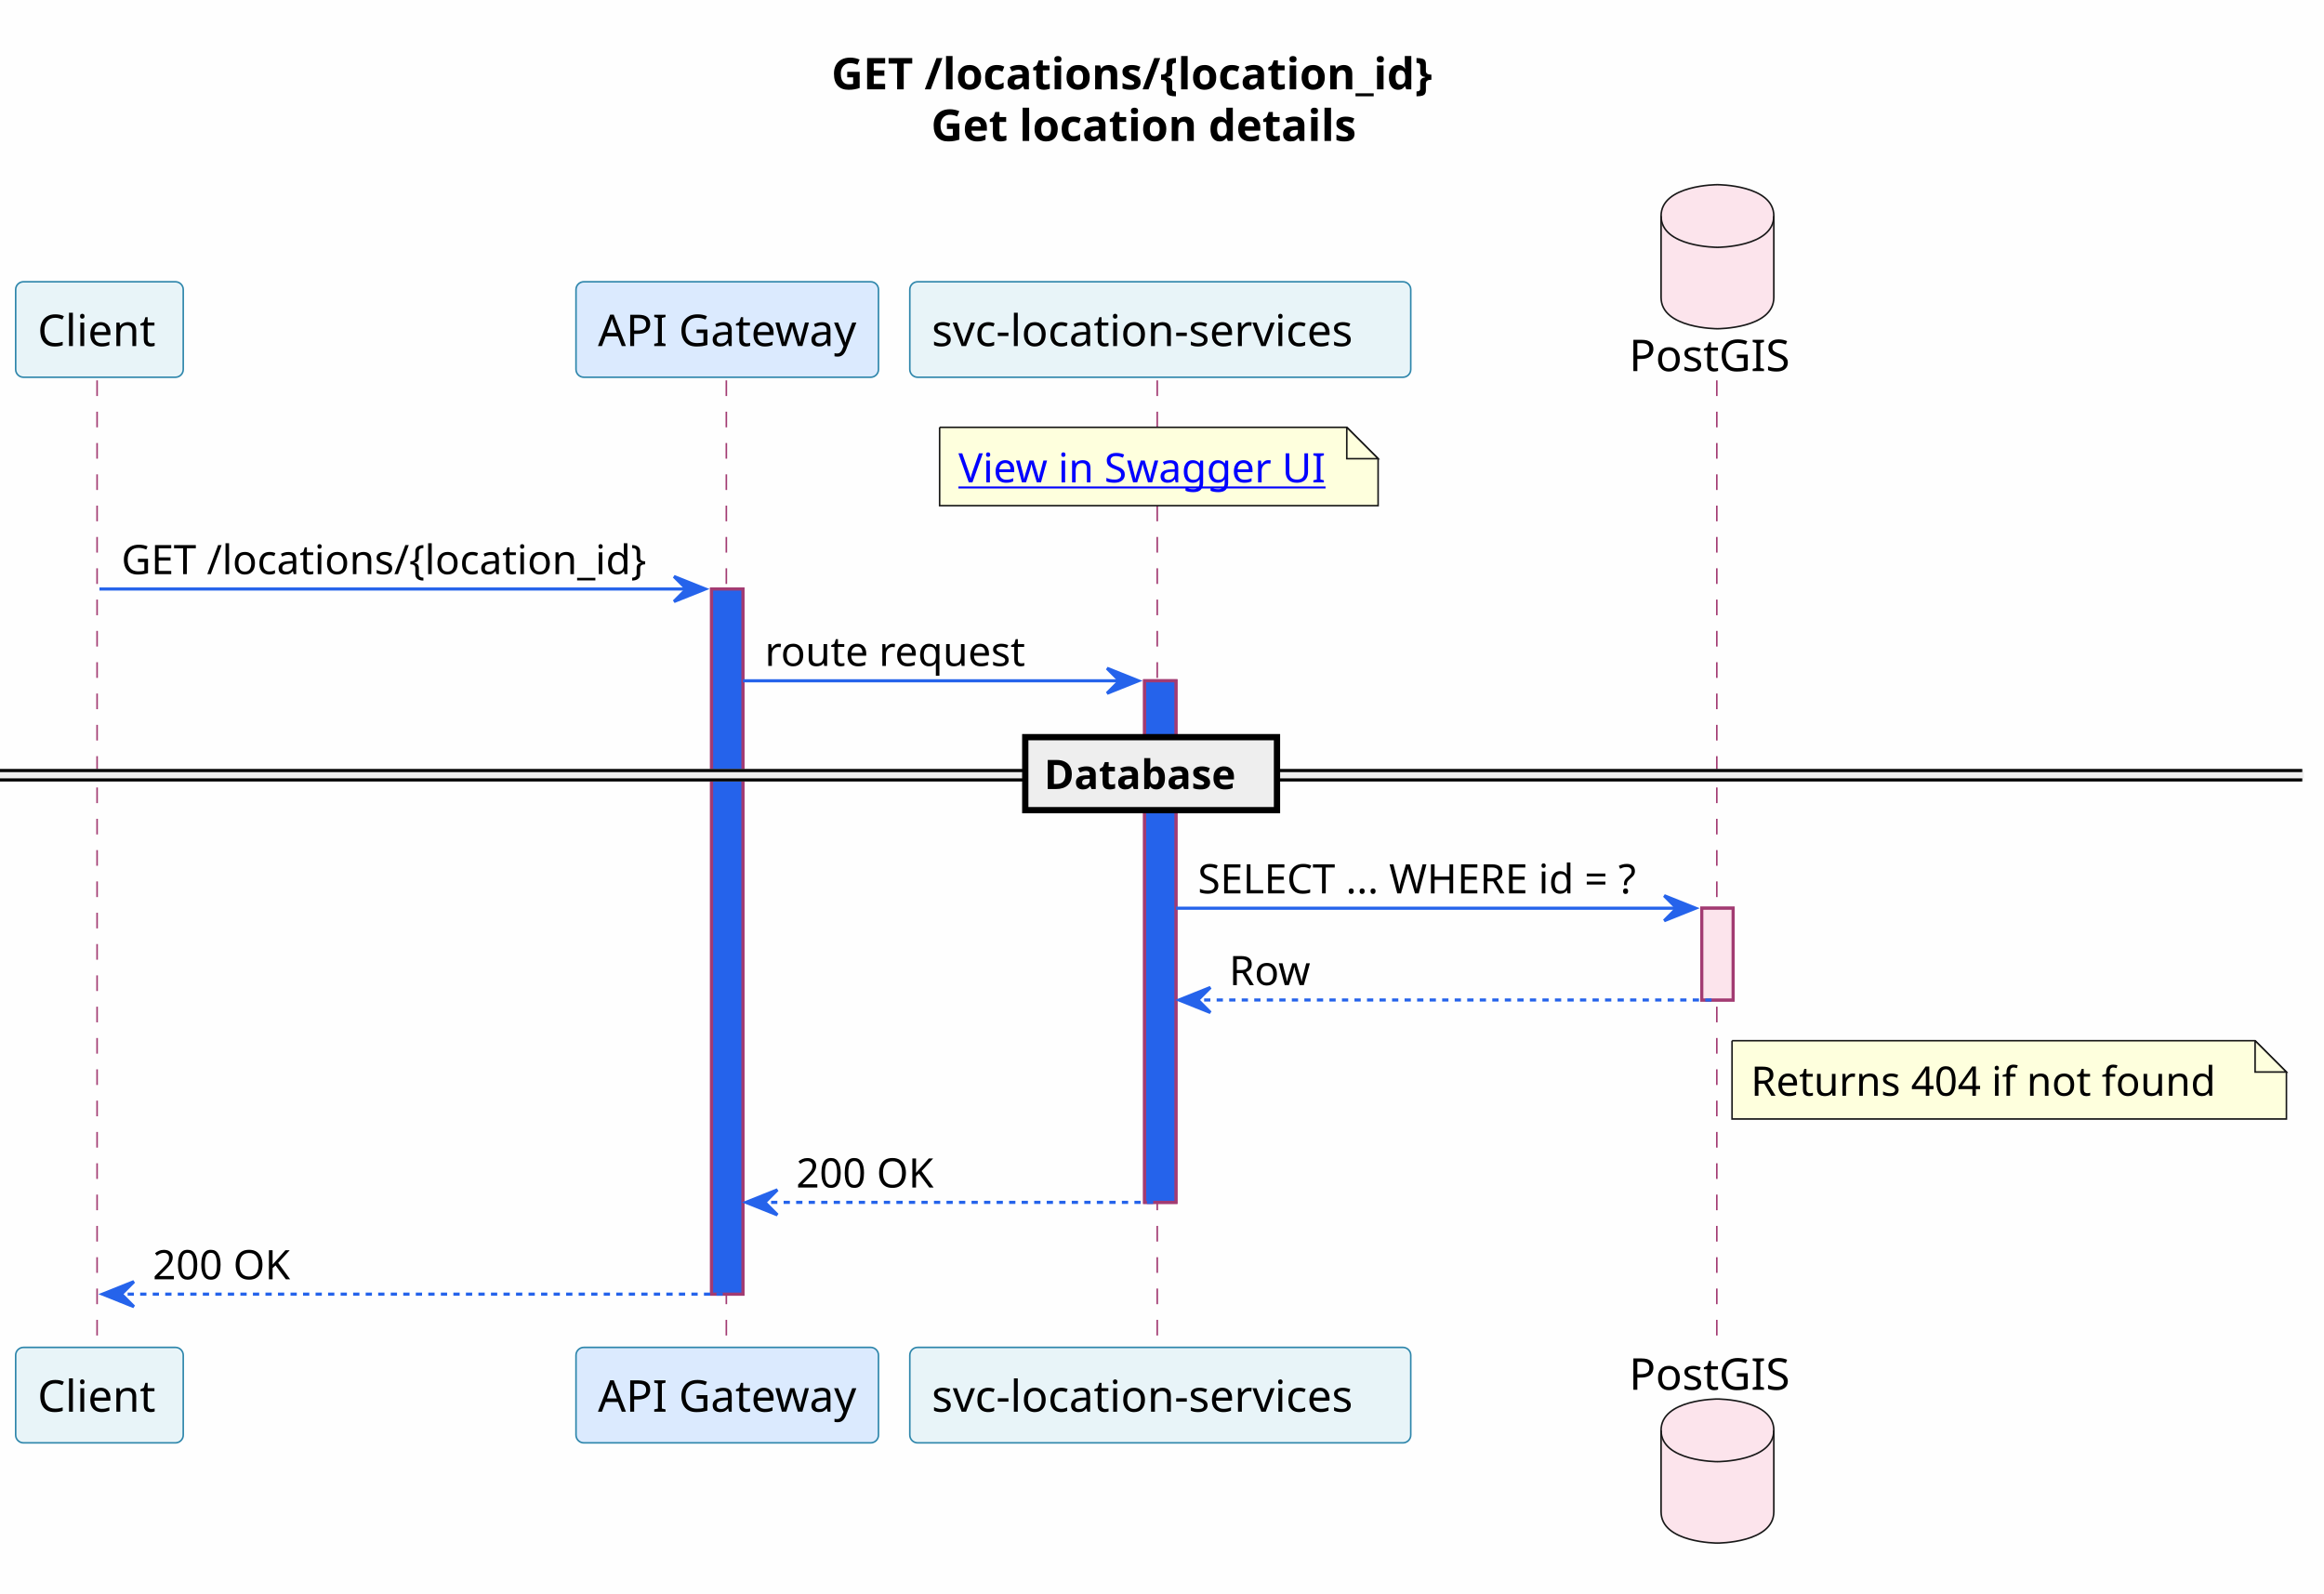
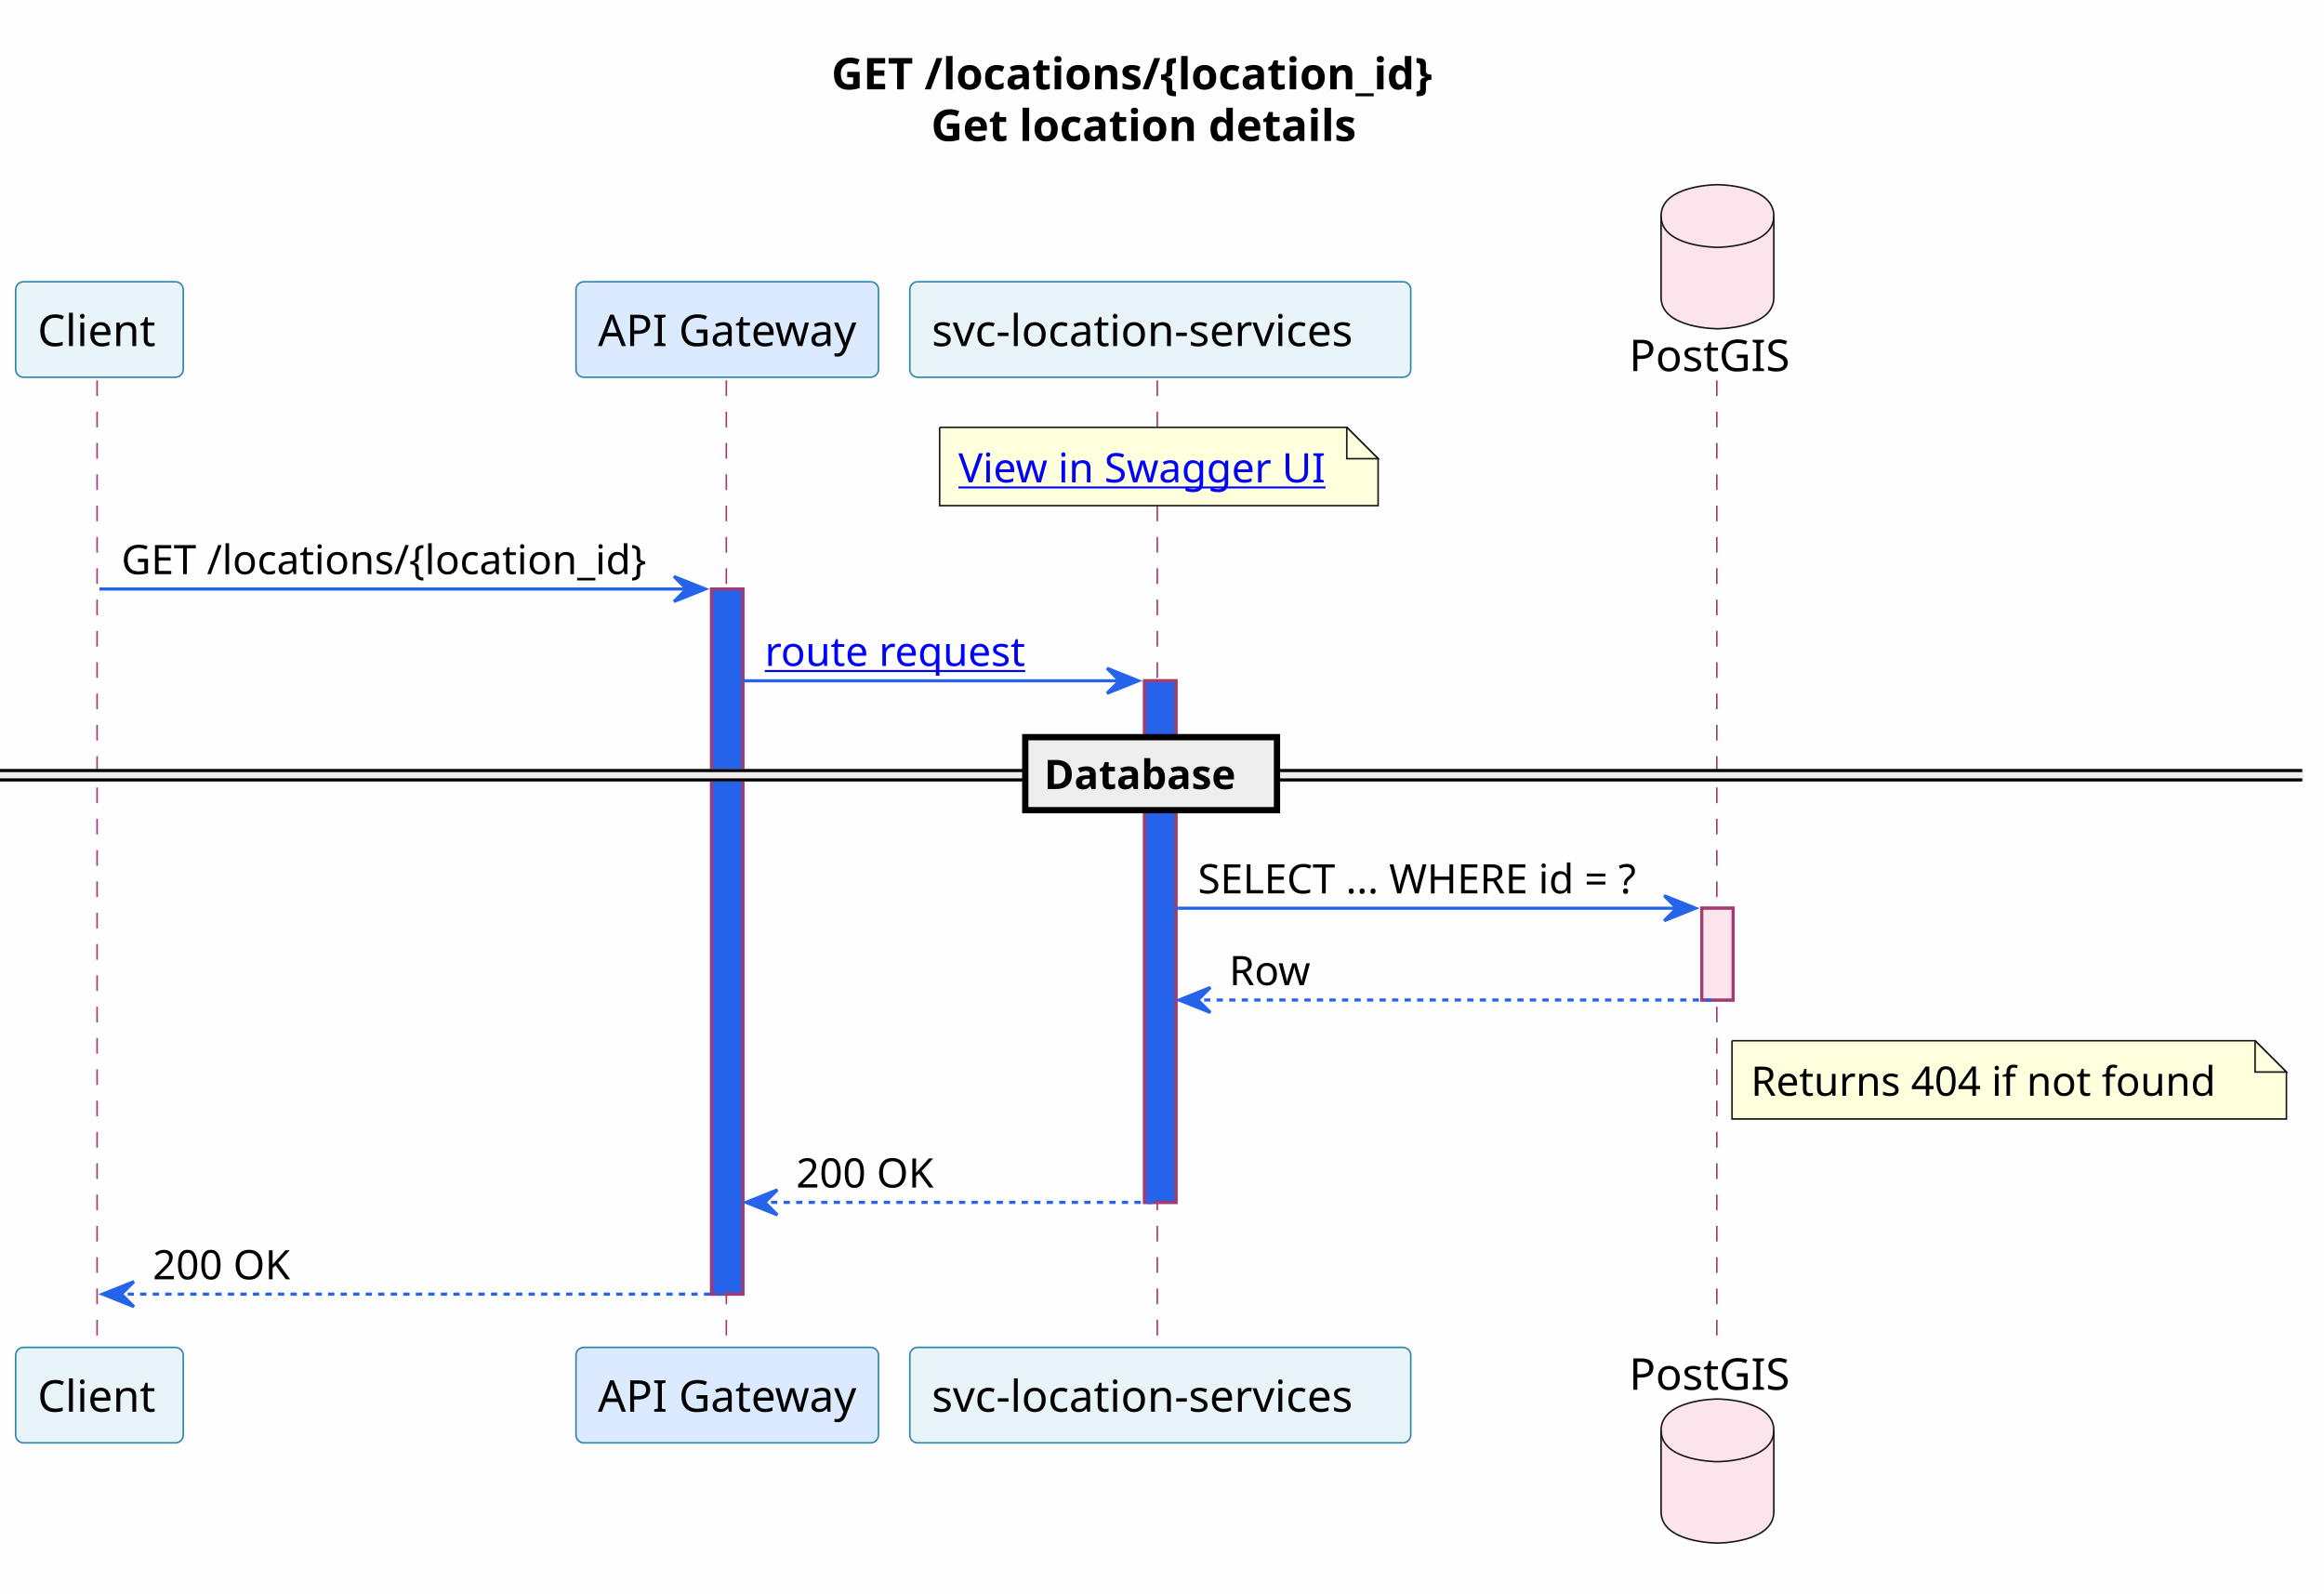
<svg xmlns="http://www.w3.org/2000/svg" xmlns:xlink="http://www.w3.org/1999/xlink" contentStyleType="text/css" data-diagram-type="SEQUENCE" height="509px" preserveAspectRatio="none" style="width:742px;height:509px;background:#FEFEFE;" version="1.1" viewBox="0 0 742 509" width="742px" zoomAndPan="magnify">
  <defs />
  <g>
    <rect fill="#FEFEFE" height="509" style="stroke:none;stroke-width:1;" width="742" x="0" y="0" />
    <text fill="#000000" font-family="Segoe UI" font-size="14" font-weight="bold" lengthAdjust="spacing" textLength="203.15" x="265.453" y="28.535">GET /locations/{location_id}</text>
    <text fill="#000000" font-family="Segoe UI" font-size="14" font-weight="bold" lengthAdjust="spacing" textLength="139.487" x="297.285" y="45.023">Get location details</text>
    <g>
      <rect fill="#2563EB" height="225.174" style="stroke:#A23B72;stroke-width:1;" width="10" x="227.192" y="188.086" />
    </g>
    <g>
      <rect fill="#2563EB" height="166.553" style="stroke:#A23B72;stroke-width:1;" width="10" x="365.451" y="217.397" />
    </g>
    <g>
      <rect fill="#FCE4EC" height="29.311" style="stroke:#A23B72;stroke-width:1;" width="10" x="543.342" y="290.018" />
    </g>
    <g>
      <rect fill="#000000" fill-opacity="0" height="309.795" width="8" x="27.752" y="121.465" />
      <line style="stroke:#A23B72;stroke-width:0.5;stroke-dasharray:5,5;" x1="31" x2="31" y1="121.465" y2="431.26" />
    </g>
    <g>
      <rect fill="#000000" fill-opacity="0" height="309.795" width="8" x="228.192" y="121.465" />
      <line style="stroke:#A23B72;stroke-width:0.5;stroke-dasharray:5,5;" x1="231.903" x2="231.903" y1="121.465" y2="431.26" />
    </g>
    <g>
      <rect fill="#000000" fill-opacity="0" height="309.795" width="8" x="366.451" y="121.465" />
      <line style="stroke:#A23B72;stroke-width:0.5;stroke-dasharray:5,5;" x1="369.481" x2="369.481" y1="121.465" y2="431.26" />
    </g>
    <g>
      <rect fill="#000000" fill-opacity="0" height="309.795" width="8" x="544.342" y="121.465" />
      <line style="stroke:#A23B72;stroke-width:0.5;stroke-dasharray:5,5;" x1="548.141" x2="548.141" y1="121.465" y2="431.26" />
    </g>
    <g class="participant participant-head" data-participant="Client">
      <rect fill="#E8F4F8" height="30.488" rx="2.5" ry="2.5" style="stroke:#2E86AB;stroke-width:0.5;" width="53.505" x="5" y="89.977" />
      <text fill="#000000" font-family="Segoe UI" font-size="14" lengthAdjust="spacing" textLength="39.505" x="12" y="110.512">Client</text>
    </g>
    <g class="participant participant-tail" data-participant="Client">
      <rect fill="#E8F4F8" height="30.488" rx="2.5" ry="2.5" style="stroke:#2E86AB;stroke-width:0.5;" width="53.505" x="5" y="430.26" />
      <text fill="#000000" font-family="Segoe UI" font-size="14" lengthAdjust="spacing" textLength="39.505" x="12" y="450.795">Client</text>
    </g>
    <g class="participant participant-head" data-participant="GW">
      <rect fill="#DBEAFE" height="30.488" rx="2.5" ry="2.5" style="stroke:#2E86AB;stroke-width:0.5;" width="96.578" x="183.903" y="89.977" />
      <text fill="#000000" font-family="Segoe UI" font-size="14" lengthAdjust="spacing" textLength="82.578" x="190.903" y="110.512">API Gateway</text>
    </g>
    <g class="participant participant-tail" data-participant="GW">
      <rect fill="#DBEAFE" height="30.488" rx="2.5" ry="2.5" style="stroke:#2E86AB;stroke-width:0.5;" width="96.578" x="183.903" y="430.26" />
      <text fill="#000000" font-family="Segoe UI" font-size="14" lengthAdjust="spacing" textLength="82.578" x="190.903" y="450.795">API Gateway</text>
    </g>
    <g class="participant participant-head" data-participant="Svc">
      <a href="/microservices/svc-location-services/" target="_top" title="/microservices/svc-location-services/" xlink:actuate="onRequest" xlink:href="/microservices/svc-location-services/" xlink:show="new" xlink:title="/microservices/svc-location-services/" xlink:type="simple">
        <rect fill="#E8F4F8" height="30.488" rx="2.5" ry="2.5" style="stroke:#2E86AB;stroke-width:0.5;" width="159.94" x="290.481" y="89.977" />
        <text fill="#000000" font-family="Segoe UI" font-size="14" lengthAdjust="spacing" textLength="145.94" x="297.481" y="110.512">svc-location-services</text>
      </a>
    </g>
    <g class="participant participant-tail" data-participant="Svc">
      <a href="/microservices/svc-location-services/" target="_top" title="/microservices/svc-location-services/" xlink:actuate="onRequest" xlink:href="/microservices/svc-location-services/" xlink:show="new" xlink:title="/microservices/svc-location-services/" xlink:type="simple">
        <rect fill="#E8F4F8" height="30.488" rx="2.5" ry="2.5" style="stroke:#2E86AB;stroke-width:0.5;" width="159.94" x="290.481" y="430.26" />
        <text fill="#000000" font-family="Segoe UI" font-size="14" lengthAdjust="spacing" textLength="145.94" x="297.481" y="450.795">svc-location-services</text>
      </a>
    </g>
    <g class="participant participant-head" data-participant="DB">
      <text fill="#000000" font-family="Segoe UI" font-size="14" lengthAdjust="spacing" textLength="50.401" x="520.141" y="118.512">PostGIS</text>
      <path d="M530.342,68.977 C530.342,58.977 548.342,58.977 548.342,58.977 C548.342,58.977 566.342,58.977 566.342,68.977 L566.342,94.977 C566.342,104.977 548.342,104.977 548.342,104.977 C548.342,104.977 530.342,104.977 530.342,94.977 L530.342,68.977" fill="#FCE4EC" style="stroke:#181818;stroke-width:0.5;" />
      <path d="M530.342,68.977 C530.342,78.977 548.342,78.977 548.342,78.977 C548.342,78.977 566.342,78.977 566.342,68.977" fill="none" style="stroke:#181818;stroke-width:0.5;" />
    </g>
    <g class="participant participant-tail" data-participant="DB">
      <text fill="#000000" font-family="Segoe UI" font-size="14" lengthAdjust="spacing" textLength="50.401" x="520.141" y="443.795">PostGIS</text>
      <path d="M530.342,456.748 C530.342,446.748 548.342,446.748 548.342,446.748 C548.342,446.748 566.342,446.748 566.342,456.748 L566.342,482.748 C566.342,492.748 548.342,492.748 548.342,492.748 C548.342,492.748 530.342,492.748 530.342,482.748 L530.342,456.748" fill="#FCE4EC" style="stroke:#181818;stroke-width:0.5;" />
      <path d="M530.342,456.748 C530.342,466.748 548.342,466.748 548.342,466.748 C548.342,466.748 566.342,466.748 566.342,456.748" fill="none" style="stroke:#181818;stroke-width:0.5;" />
    </g>
    <g>
      <rect fill="#2563EB" height="225.174" style="stroke:#A23B72;stroke-width:1;" width="10" x="227.192" y="188.086" />
    </g>
    <g>
      <rect fill="#2563EB" height="166.553" style="stroke:#A23B72;stroke-width:1;" width="10" x="365.451" y="217.397" />
    </g>
    <g>
      <rect fill="#FCE4EC" height="29.311" style="stroke:#A23B72;stroke-width:1;" width="10" x="543.342" y="290.018" />
    </g>
    <path d="M300,136.465 L300,161.465 L440,161.465 L440,146.465 L430,136.465 L300,136.465" fill="#FEFFDD" style="stroke:#181818;stroke-width:0.5;" />
    <path d="M430,136.465 L430,146.465 L440,146.465 L430,136.465" fill="#FEFFDD" style="stroke:#181818;stroke-width:0.5;" />
    <a href="/services/api/svc-location-services.html" target="_top" title="/services/api/svc-location-services.html" xlink:actuate="onRequest" xlink:href="/services/api/svc-location-services.html" xlink:show="new" xlink:title="/services/api/svc-location-services.html" xlink:type="simple">
      <text fill="#0000FF" font-family="Segoe UI" font-size="13" lengthAdjust="spacing" text-decoration="underline" textLength="119.406" x="306" y="154.033">View in Swagger UI</text>
    </a>
    <g class="message" data-participant-1="Client" data-participant-2="GW">
      <polygon fill="#2563EB" points="215.192,184.086,225.192,188.086,215.192,192.086,219.192,188.086" style="stroke:#2563EB;stroke-width:1;" />
      <line style="stroke:#2563EB;stroke-width:1;" x1="31.752" x2="221.192" y1="188.086" y2="188.086" />
      <text fill="#000000" font-family="Segoe UI" font-size="13" lengthAdjust="spacing" textLength="176.44" x="38.752" y="183.344">GET /locations/{location_id}</text>
    </g>
    <g class="message" data-participant-1="GW" data-participant-2="Svc">
      <polygon fill="#2563EB" points="353.451,213.397,363.451,217.397,353.451,221.397,357.451,217.397" style="stroke:#2563EB;stroke-width:1;" />
      <line style="stroke:#2563EB;stroke-width:1;" x1="237.192" x2="359.451" y1="217.397" y2="217.397" />
-       <text fill="#000000" font-family="Segoe UI" font-size="13" lengthAdjust="spacing" textLength="85.135" x="244.192" y="212.654">route request</text>
+       <a href="/microservices/svc-location-services/#get-locationslocation_id-get-location-details" target="_top" title="/microservices/svc-location-services/#get-locationslocation_id-get-location-details" xlink:actuate="onRequest" xlink:href="/microservices/svc-location-services/#get-locationslocation_id-get-location-details" xlink:show="new" xlink:title="/microservices/svc-location-services/#get-locationslocation_id-get-location-details" xlink:type="simple">
+         <text fill="#0000FF" font-family="Segoe UI" font-size="13" lengthAdjust="spacing" text-decoration="underline" textLength="85.135" x="244.192" y="212.654">route request</text>
+       </a>
    </g>
    <rect fill="#EEEEEE" height="3" style="stroke:#EEEEEE;stroke-width:1;" width="735.057" x="0" y="246.052" />
    <line style="stroke:#000000;stroke-width:1;" x1="0" x2="735.057" y1="246.052" y2="246.052" />
    <line style="stroke:#000000;stroke-width:1;" x1="0" x2="735.057" y1="249.052" y2="249.052" />
    <rect fill="#EEEEEE" height="23.311" style="stroke:#000000;stroke-width:2;" width="80.371" x="327.343" y="235.397" />
    <text fill="#000000" font-family="Segoe UI" font-size="13" font-weight="bold" lengthAdjust="spacing" textLength="62.086" x="333.343" y="251.965">Database</text>
    <g class="message" data-participant-1="Svc" data-participant-2="DB">
      <polygon fill="#2563EB" points="531.342,286.018,541.342,290.018,531.342,294.018,535.342,290.018" style="stroke:#2563EB;stroke-width:1;" />
      <line style="stroke:#2563EB;stroke-width:1;" x1="375.451" x2="537.342" y1="290.018" y2="290.018" />
      <text fill="#000000" font-family="Segoe UI" font-size="13" lengthAdjust="spacing" textLength="148.891" x="382.451" y="285.275">SELECT ... WHERE id = ?</text>
    </g>
    <g class="message" data-participant-1="DB" data-participant-2="Svc">
      <polygon fill="#2563EB" points="386.451,315.328,376.451,319.328,386.451,323.328,382.451,319.328" style="stroke:#2563EB;stroke-width:1;" />
      <line style="stroke:#2563EB;stroke-width:1;stroke-dasharray:2,2;" x1="380.451" x2="547.342" y1="319.328" y2="319.328" />
      <text fill="#000000" font-family="Segoe UI" font-size="13" lengthAdjust="spacing" textLength="26.222" x="392.451" y="314.586">Row</text>
    </g>
    <path d="M553,332.328 L553,357.328 L730,357.328 L730,342.328 L720,332.328 L553,332.328" fill="#FEFFDD" style="stroke:#181818;stroke-width:0.5;" />
    <path d="M720,332.328 L720,342.328 L730,342.328 L720,332.328" fill="#FEFFDD" style="stroke:#181818;stroke-width:0.5;" />
    <text fill="#000000" font-family="Segoe UI" font-size="13" lengthAdjust="spacing" textLength="156.057" x="559" y="349.897">Returns 404 if not found</text>
    <g class="message" data-participant-1="Svc" data-participant-2="GW">
      <polygon fill="#2563EB" points="248.192,379.949,238.192,383.949,248.192,387.949,244.192,383.949" style="stroke:#2563EB;stroke-width:1;" />
      <line style="stroke:#2563EB;stroke-width:1;stroke-dasharray:2,2;" x1="242.192" x2="369.451" y1="383.949" y2="383.949" />
      <text fill="#000000" font-family="Segoe UI" font-size="13" lengthAdjust="spacing" textLength="47.36" x="254.192" y="379.207">200 OK</text>
    </g>
    <g class="message" data-participant-1="GW" data-participant-2="Client">
      <polygon fill="#2563EB" points="42.752,409.26,32.752,413.26,42.752,417.26,38.752,413.26" style="stroke:#2563EB;stroke-width:1;" />
      <line style="stroke:#2563EB;stroke-width:1;stroke-dasharray:2,2;" x1="36.752" x2="231.192" y1="413.26" y2="413.26" />
      <text fill="#000000" font-family="Segoe UI" font-size="13" lengthAdjust="spacing" textLength="47.36" x="48.752" y="408.518">200 OK</text>
    </g>
  </g>
</svg>
